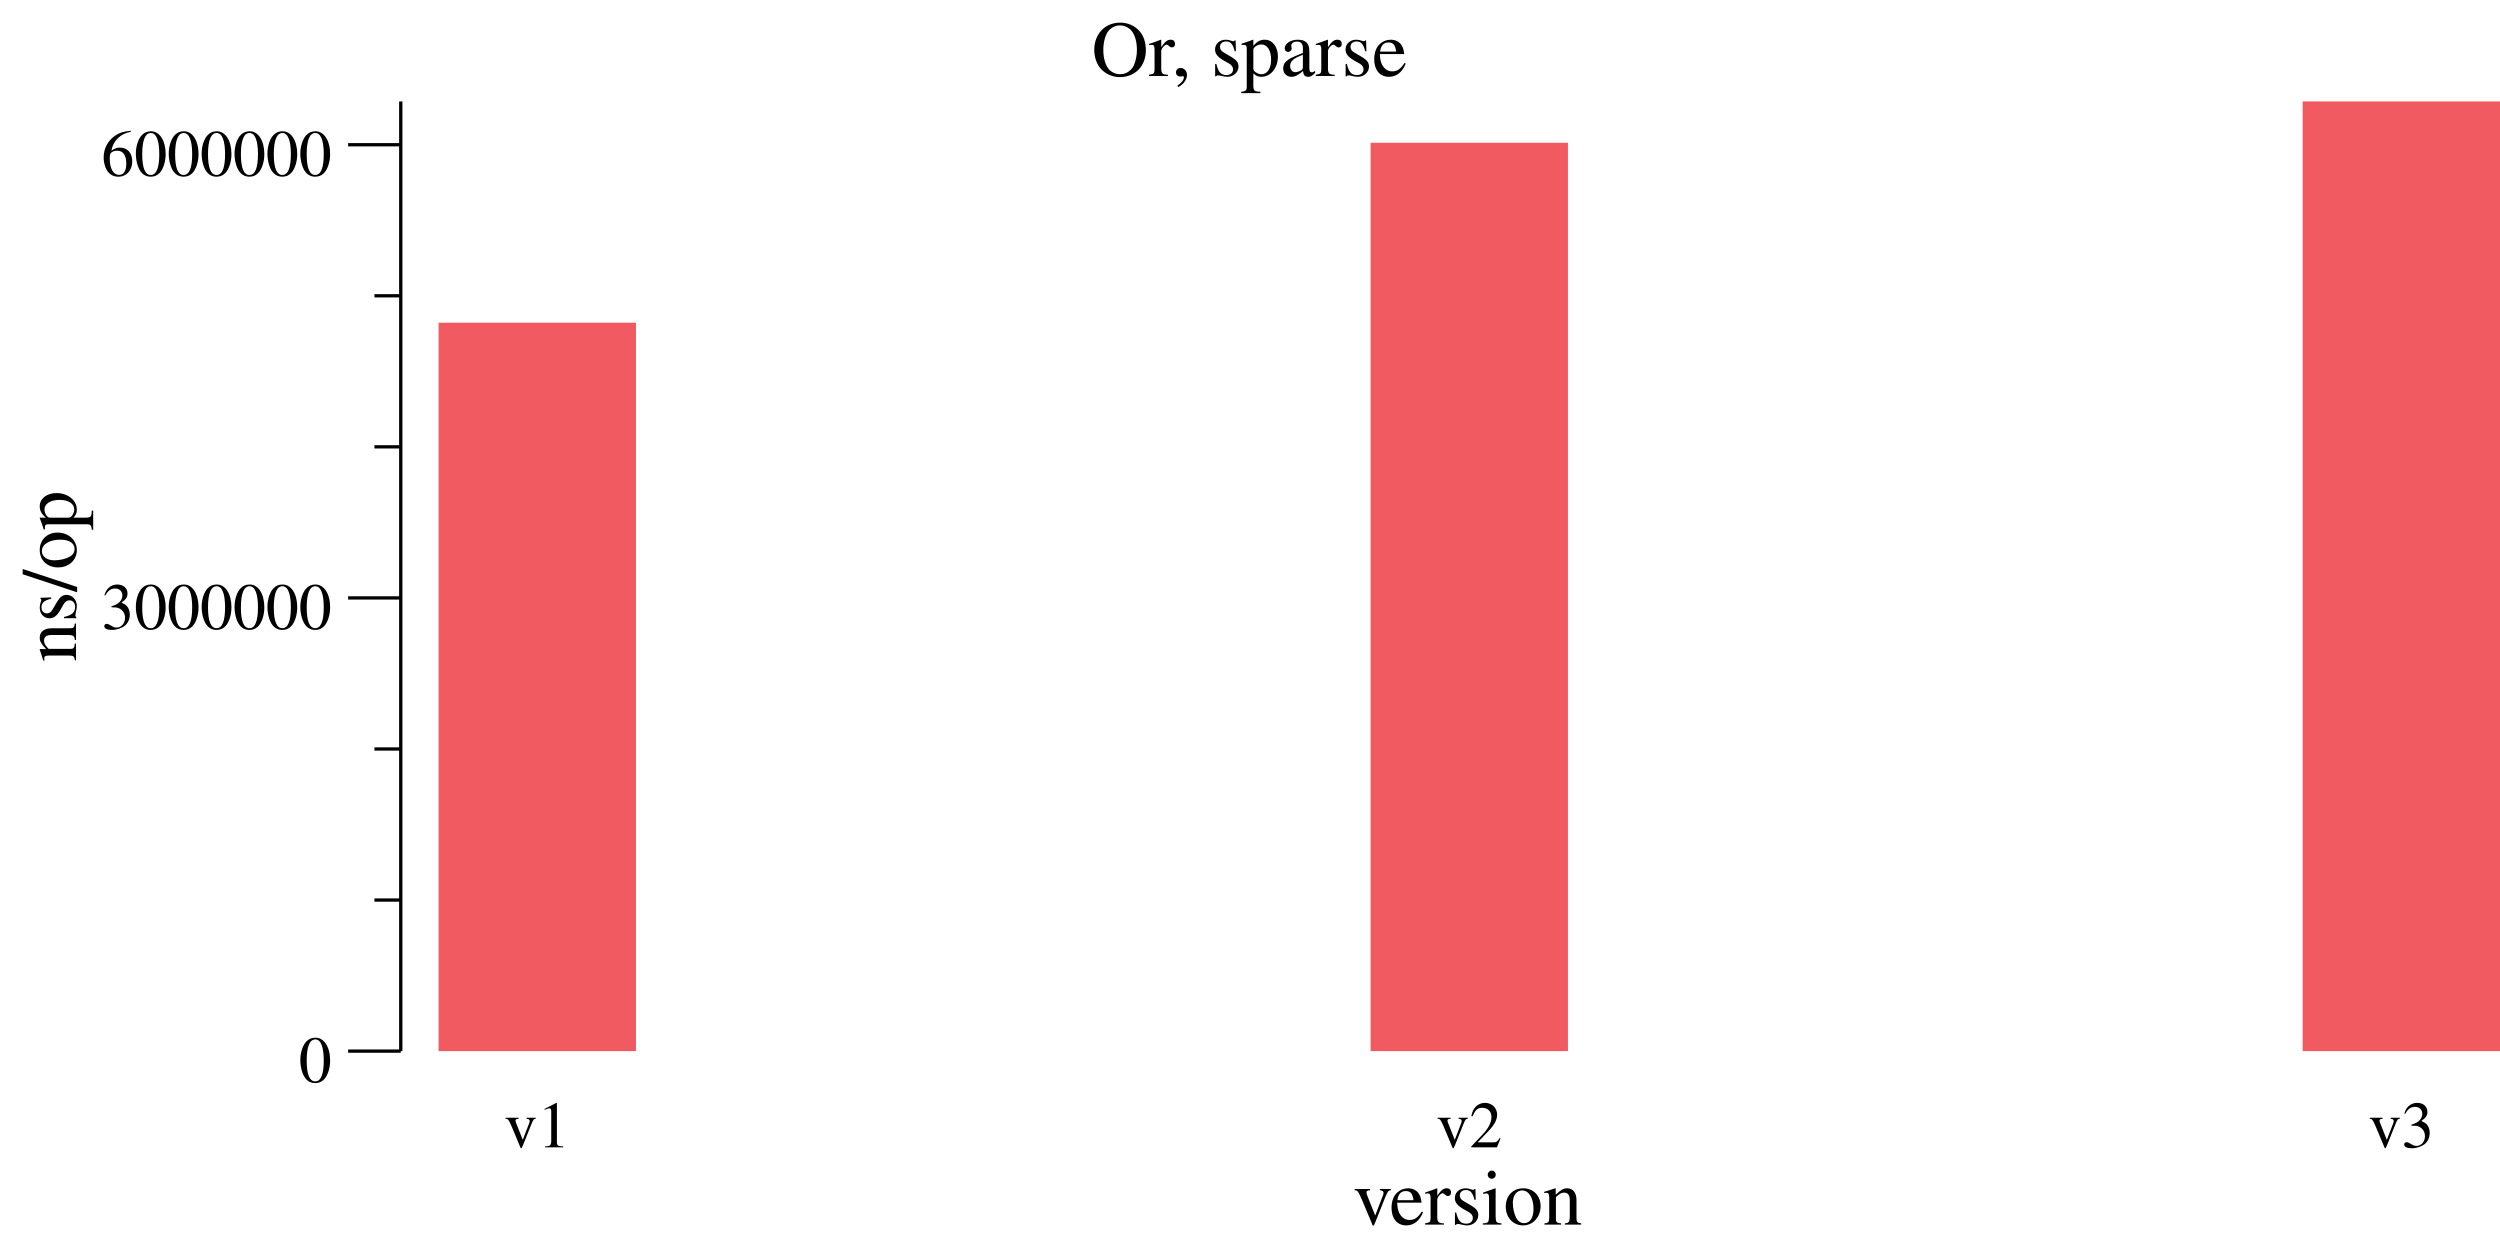
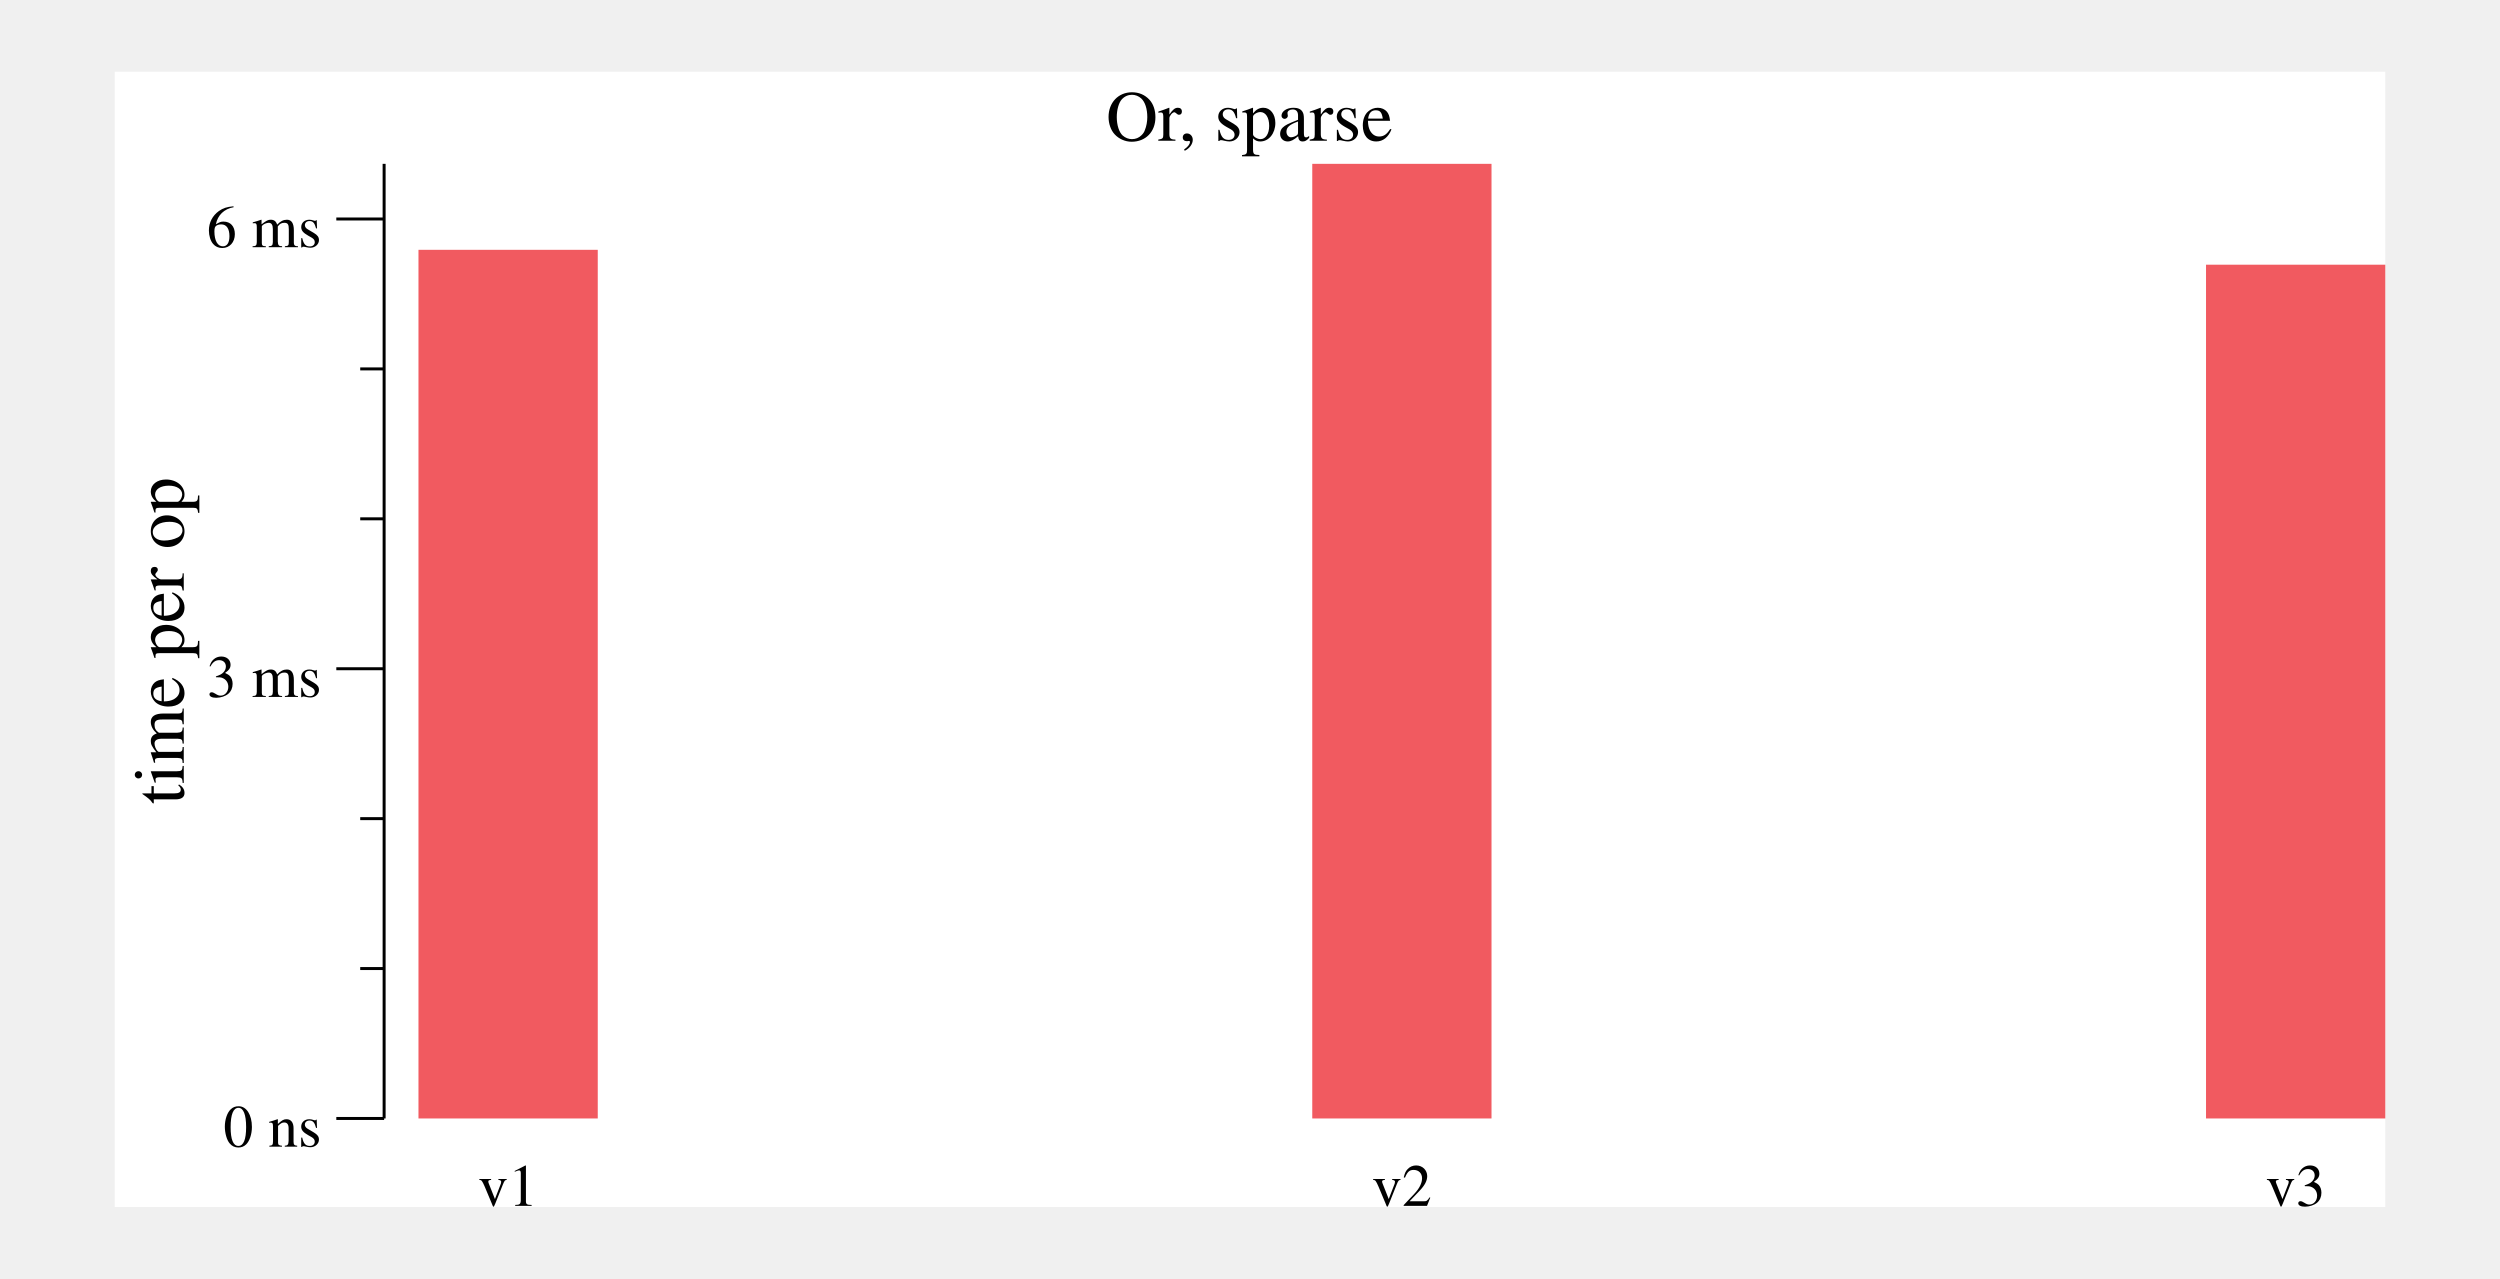
- <svg xmlns="http://www.w3.org/2000/svg" width="380pt" height="190pt" viewBox="0 0 380 190">
-   <g transform="scale(1, -1) translate(0, -190)">
-     <path d="M0,0L380,0L380,190L0,190Z" style="fill:#FFFFFF" />
-     <text x="165.92" y="-178.45" transform="scale(1, -1)" style="font-family:Times;font-weight:normal;font-style:normal;font-size:12px">Or, sparse</text>
-     <text x="205.67" y="-3.861" transform="scale(1, -1)" style="font-family:Times;font-weight:normal;font-style:normal;font-size:12px">version</text>
-     <text x="76.666" y="-15.602" transform="scale(1, -1)" style="font-family:Times;font-weight:normal;font-style:normal;font-size:10px">v1</text>
-     <text x="218.33" y="-15.602" transform="scale(1, -1)" style="font-family:Times;font-weight:normal;font-style:normal;font-size:10px">v2</text>
-     <text x="360" y="-15.602" transform="scale(1, -1)" style="font-family:Times;font-weight:normal;font-style:normal;font-size:10px">v3</text>
+ <svg xmlns="http://www.w3.org/2000/svg" width="418.4pt" height="214pt" viewBox="0 0 418.4 214">
+   <g transform="scale(1, -1) translate(0, -214)">
+     <path d="M19.2,12L399.2,12L399.2,202L19.2,202Z" style="fill:#FFFFFF" />
+     <text x="185.12" y="-190.45" transform="scale(1, -1)" style="font-family:Times;font-weight:normal;font-style:normal;font-size:12px">Or, sparse</text>
+     <text x="80.036" y="-12.186" transform="scale(1, -1)" style="font-family:Times;font-weight:normal;font-style:normal;font-size:10px">v1</text>
+     <text x="229.62" y="-12.186" transform="scale(1, -1)" style="font-family:Times;font-weight:normal;font-style:normal;font-size:10px">v2</text>
+     <text x="379.2" y="-12.186" transform="scale(1, -1)" style="font-family:Times;font-weight:normal;font-style:normal;font-size:10px">v3</text>
    <g transform="rotate(90)">
-       <text x="89.405" y="11.555" transform="scale(1, -1)" style="font-family:Times;font-weight:normal;font-style:normal;font-size:12px">ns/op</text>
+       <text x="79.374" y="30.755" transform="scale(1, -1)" style="font-family:Times;font-weight:normal;font-style:normal;font-size:12px">time per op</text>
    </g>
-     <text x="45.416" y="-25.509" transform="scale(1, -1)" style="font-family:Times;font-weight:normal;font-style:normal;font-size:10px">0</text>
-     <text x="15.416" y="-94.394" transform="scale(1, -1)" style="font-family:Times;font-weight:normal;font-style:normal;font-size:10px">3000000</text>
-     <text x="15.416" y="-163.28" transform="scale(1, -1)" style="font-family:Times;font-weight:normal;font-style:normal;font-size:10px">6000000</text>
-     <path d="M52.916,30.23L60.916,30.23" style="fill:none;stroke:#000000;stroke-width:0.5" />
-     <path d="M52.916,99.115L60.916,99.115" style="fill:none;stroke:#000000;stroke-width:0.5" />
-     <path d="M52.916,168L60.916,168" style="fill:none;stroke:#000000;stroke-width:0.5" />
-     <path d="M56.916,53.192L60.916,53.192" style="fill:none;stroke:#000000;stroke-width:0.5" />
-     <path d="M56.916,76.154L60.916,76.154" style="fill:none;stroke:#000000;stroke-width:0.5" />
-     <path d="M56.916,122.08L60.916,122.08" style="fill:none;stroke:#000000;stroke-width:0.5" />
-     <path d="M56.916,145.04L60.916,145.04" style="fill:none;stroke:#000000;stroke-width:0.5" />
-     <path d="M60.916,30.23L60.916,174.58" style="fill:none;stroke:#000000;stroke-width:0.5" />
-     <path d="M66.666,30.23L66.666,140.95L96.666,140.95L96.666,30.23Z" style="fill:#F15A60" />
-     <path d="M208.33,30.23L208.33,168.3L238.33,168.3L238.33,30.23Z" style="fill:#F15A60" />
-     <path d="M350,30.23L350,174.58L380,174.58L380,30.23Z" style="fill:#F15A60" />
+     <text x="37.394" y="-22.093" transform="scale(1, -1)" style="font-family:Times;font-weight:normal;font-style:normal;font-size:10px">0 ns</text>
+     <text x="34.616" y="-97.361" transform="scale(1, -1)" style="font-family:Times;font-weight:normal;font-style:normal;font-size:10px">3 ms</text>
+     <text x="34.616" y="-172.63" transform="scale(1, -1)" style="font-family:Times;font-weight:normal;font-style:normal;font-size:10px">6 ms</text>
+     <path d="M56.286,26.814L64.286,26.814" style="fill:none;stroke:#000000;stroke-width:0.5" />
+     <path d="M56.286,102.08L64.286,102.08" style="fill:none;stroke:#000000;stroke-width:0.5" />
+     <path d="M56.286,177.35L64.286,177.35" style="fill:none;stroke:#000000;stroke-width:0.5" />
+     <path d="M60.286,51.904L64.286,51.904" style="fill:none;stroke:#000000;stroke-width:0.5" />
+     <path d="M60.286,76.993L64.286,76.993" style="fill:none;stroke:#000000;stroke-width:0.5" />
+     <path d="M60.286,127.17L64.286,127.17" style="fill:none;stroke:#000000;stroke-width:0.5" />
+     <path d="M60.286,152.26L64.286,152.26" style="fill:none;stroke:#000000;stroke-width:0.5" />
+     <path d="M64.286,26.814L64.286,186.58" style="fill:none;stroke:#000000;stroke-width:0.5" />
+     <path d="M70.036,26.814L70.036,172.19L100.04,172.19L100.04,26.814Z" style="fill:#F15A60" />
+     <path d="M219.62,26.814L219.62,186.58L249.62,186.58L249.62,26.814Z" style="fill:#F15A60" />
+     <path d="M369.2,26.814L369.2,169.7L399.2,169.7L399.2,26.814Z" style="fill:#F15A60" />
  </g>
</svg>
